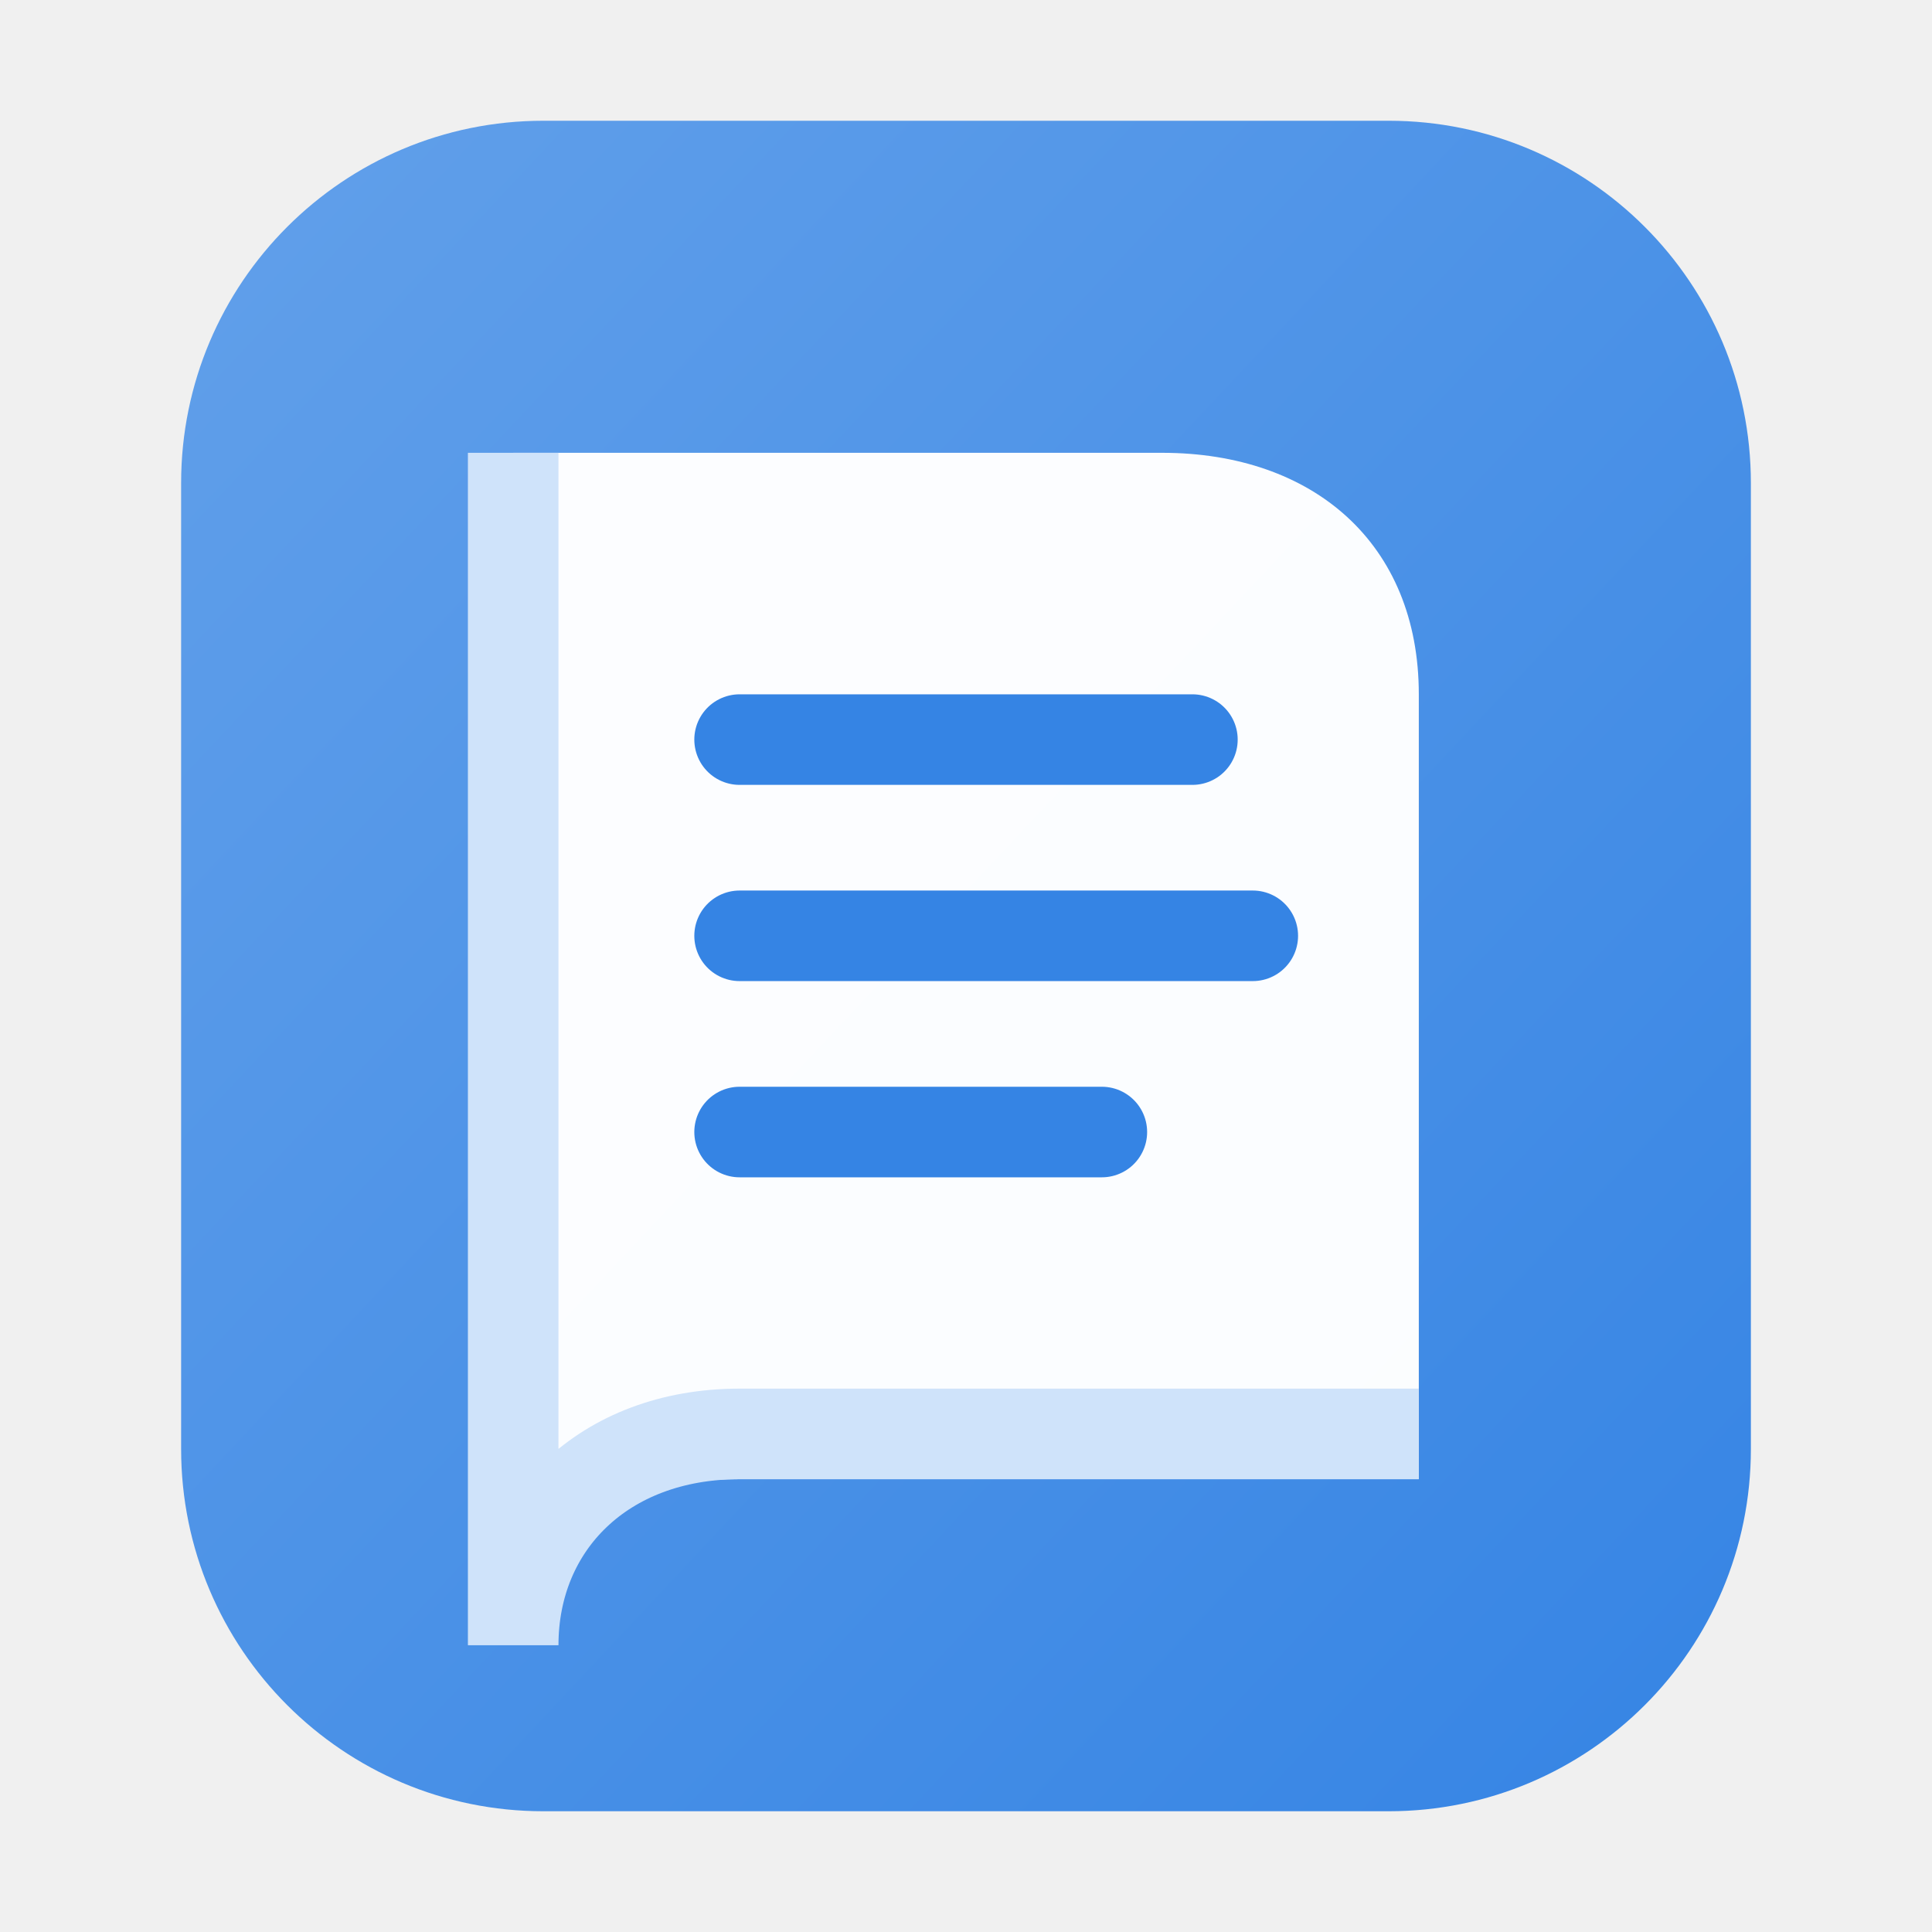
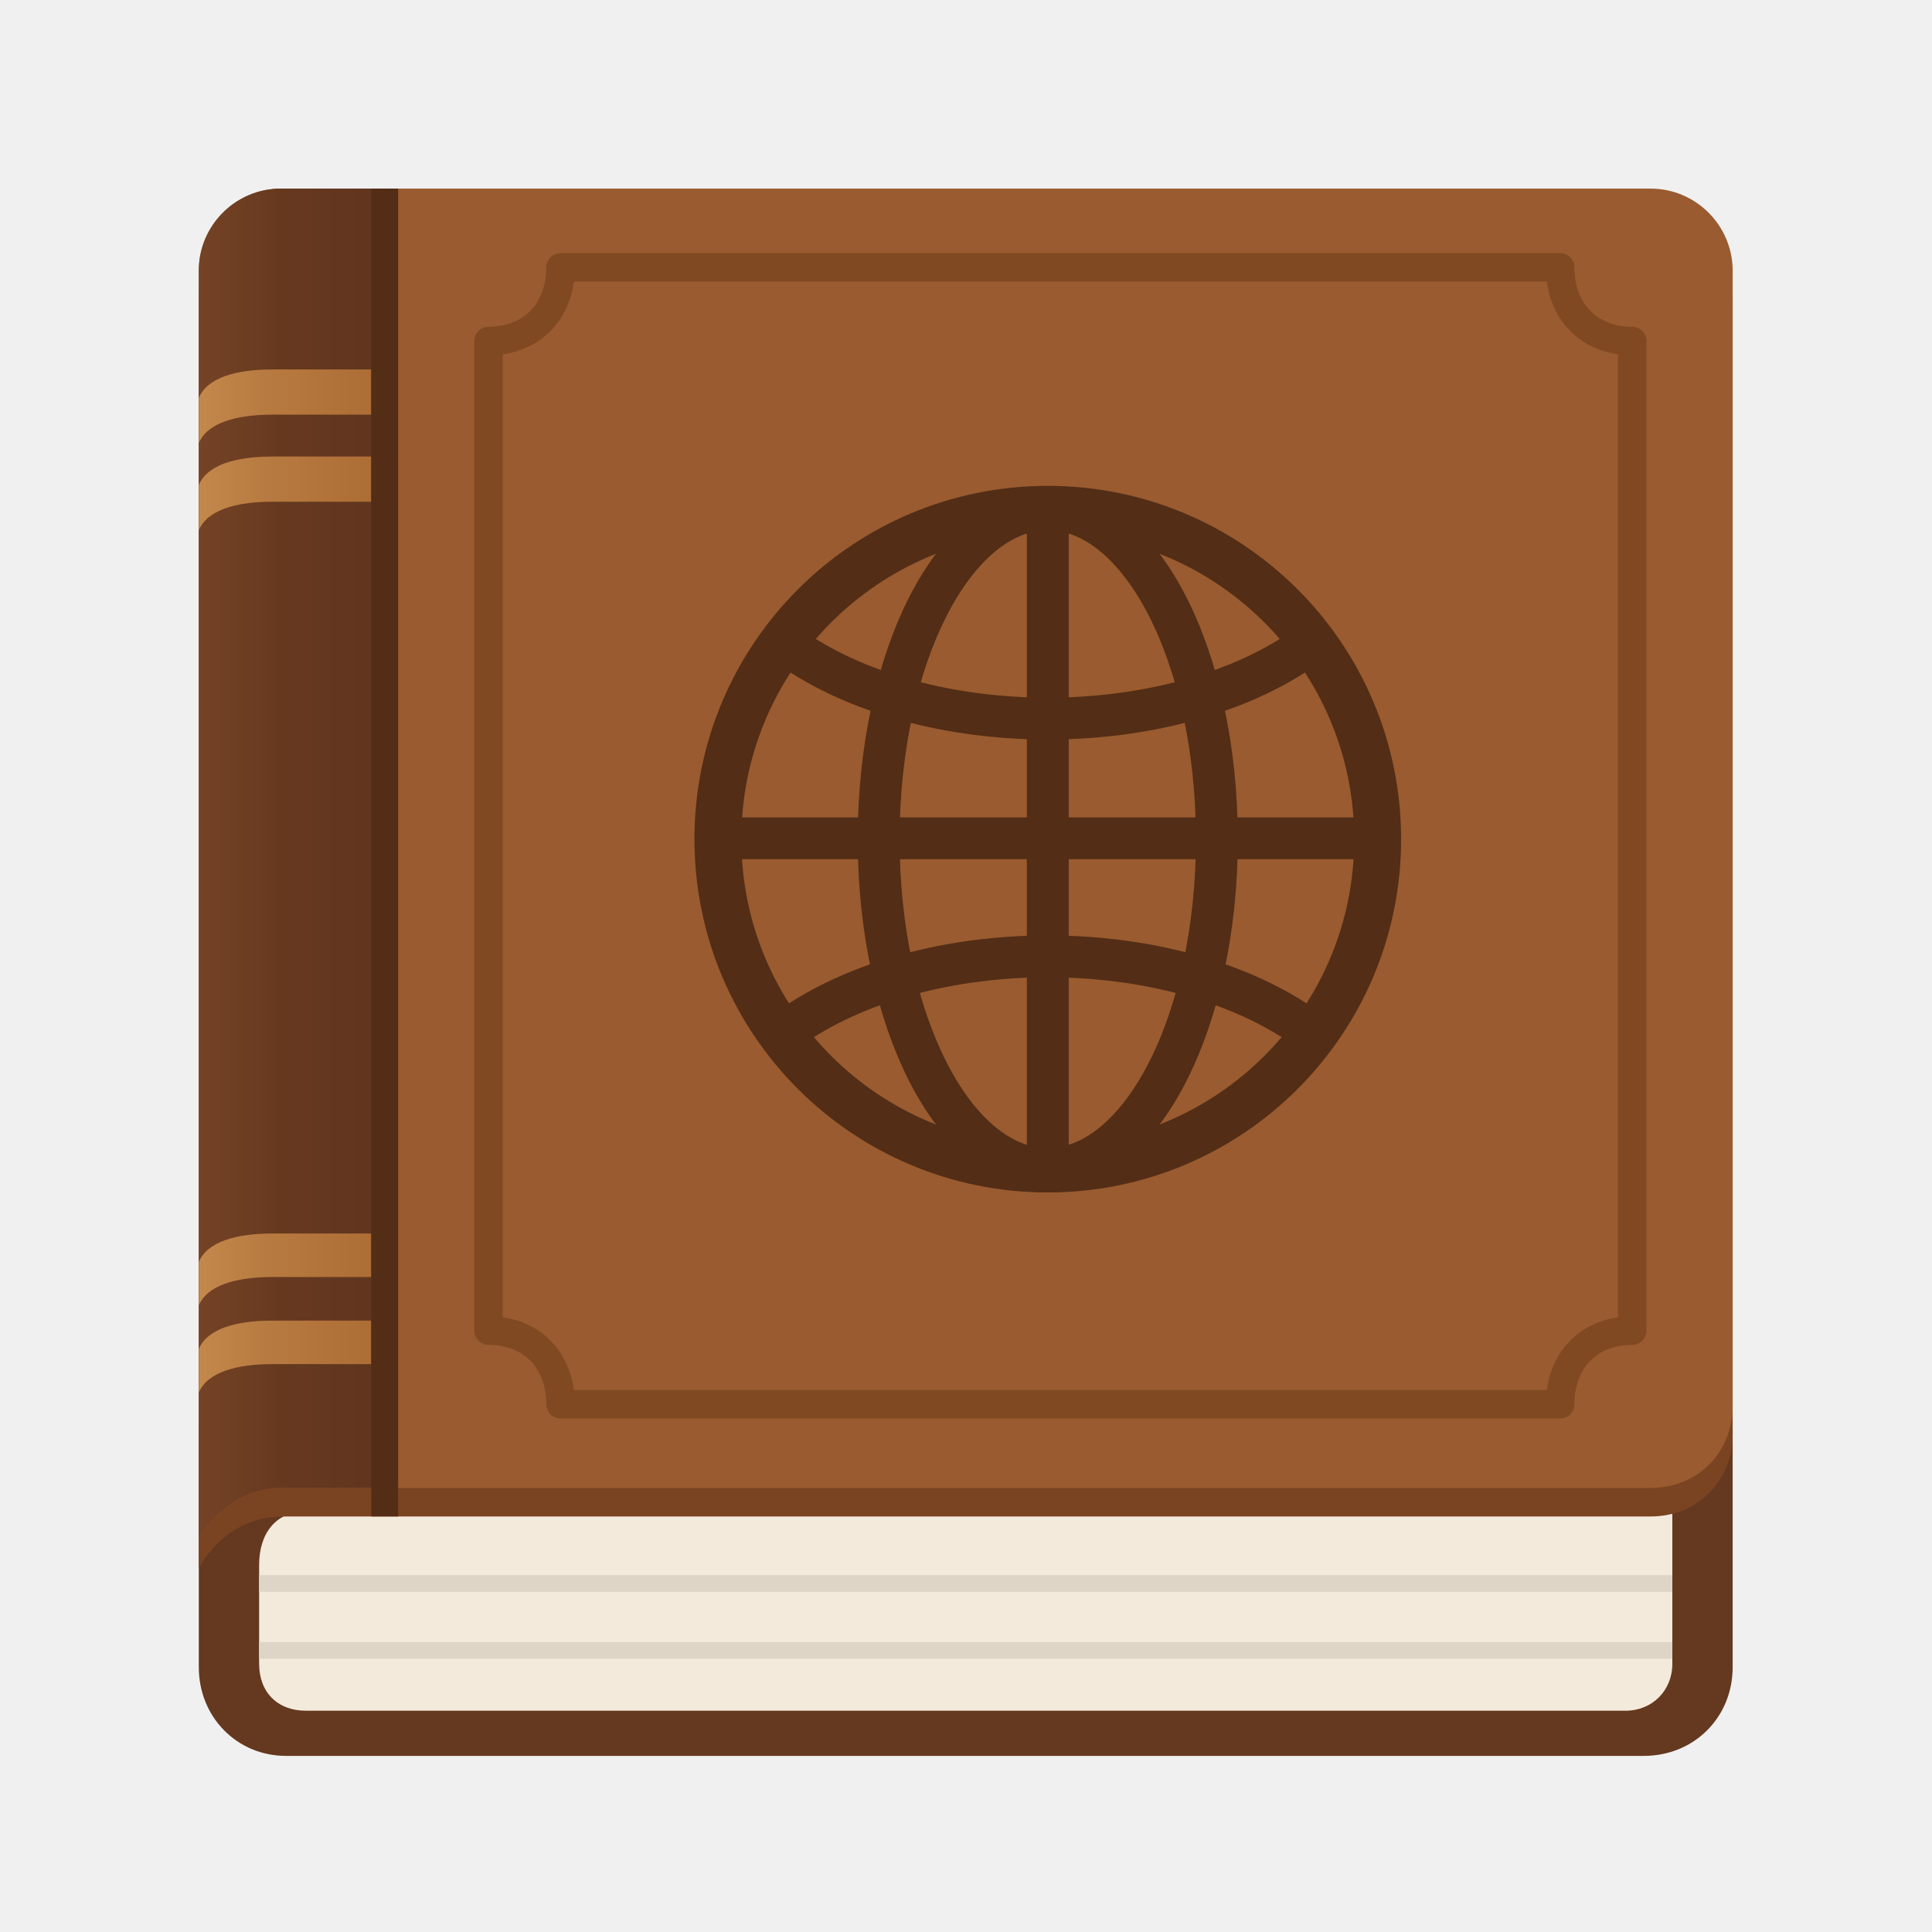
- <svg xmlns="http://www.w3.org/2000/svg" width="128" height="128" viewBox="0 0 128 128">
-   <defs>
-     <linearGradient id="g" x1="0" y1="0" x2="1" y2="1">
-       <stop stop-color="#62a0ea" />
-       <stop offset="1" stop-color="#3584e4" />
-     </linearGradient>
-   </defs>
-   <rect x="12" y="8" width="104" height="112" rx="24" fill="url(#g)" />
-   <path d="M34 30h43c10 0 17 6 17 16v52H49c-9 0-15 4-15 11z" fill="#fff" opacity=".98" />
-   <path d="M34 30v79c0-8 6-14 15-14h45" fill="none" stroke="#cfe3fa" stroke-width="6" />
-   <path d="M49 49h30M49 62h34M49 75h24" stroke="#3584e4" stroke-width="6" stroke-linecap="round" />
+ <svg xmlns="http://www.w3.org/2000/svg" height="128px" viewBox="0 0 128 128" width="128px">
+   <linearGradient id="a" gradientUnits="userSpaceOnUse" x1="13.173" x2="26.374" y1="-5.142" y2="-5.142">
+     <stop offset="0" stop-color="#754326" />
+     <stop offset="0.42" stop-color="#66391f" />
+     <stop offset="1" stop-color="#60351e" />
+   </linearGradient>
+   <linearGradient id="b" gradientUnits="userSpaceOnUse" x1="13.173" x2="24.599" y1="-5.142" y2="-5.142">
+     <stop offset="0" stop-color="#c3884c" />
+     <stop offset="0.4" stop-color="#b77a40" />
+     <stop offset="1" stop-color="#ad6e36" />
+   </linearGradient>
+   <path d="m 13.172 94.699 h 101.621 v 15.754 c 0 3.328 -2.555 5.879 -5.883 5.879 h -89.969 c -3.219 0 -5.77 -2.551 -5.77 -5.879 z m 0 0" fill="#65391f" />
+   <path d="m 20.273 100.137 h 90.523 v 10.094 c 0 1.777 -1.332 3.109 -3.105 3.109 h -87.418 c -1.887 0 -3.105 -1.223 -3.105 -3.109 v -6.543 c 0 -2.109 1.109 -3.551 3.105 -3.551 z m 0 0" fill="#f4eadc" />
+   <path d="m 17.168 104.352 h 93.629 v 1.109 h -93.629 z m 0 4.438 h 93.629 v 1.109 h -93.629 z m 0 0" fill="#ded5c7" />
+   <path d="m 18.609 14.383 h 90.746 c 2.996 0 5.438 2.441 5.438 5.438 v 75.215 c 0 3.105 -2.332 5.434 -5.438 5.434 h -90.637 c -2.551 0 -4.547 1.555 -5.547 3.441 v -84.09 c 0 -2.996 2.441 -5.438 5.438 -5.438 z m 0 0" fill="#7a4321" />
+   <path d="m 18.609 12.496 h 90.746 c 2.996 0 5.438 2.441 5.438 5.438 v 75.215 c 0 3.105 -2.332 5.434 -5.438 5.434 h -90.637 c -2.551 0 -4.547 1.555 -5.547 3.441 v -84.09 c 0 -2.996 2.441 -5.438 5.438 -5.438 z m 0 0" fill="#995b2f" />
+   <path d="m 18.609 12.496 h 6.879 v 86.086 h -6.77 c -2.551 0 -4.547 1.555 -5.547 3.441 v -84.09 c 0 -2.996 2.441 -5.438 5.438 -5.438 z m 0 0" fill="url(#a)" />
+   <path d="m 13.172 26.363 c 0.555 -1.332 2.441 -1.887 4.883 -1.887 h 6.543 v 2.996 h -6.543 c -2.441 0 -4.328 0.555 -4.883 1.887 z m 0 5.77 c 0.555 -1.332 2.441 -1.887 4.883 -1.887 h 6.543 v 2.996 h -6.543 c -2.441 0 -4.328 0.555 -4.883 1.887 z m 0 51.477 c 0.555 -1.332 2.441 -1.887 4.883 -1.887 h 6.543 v 2.883 h -6.543 c -2.441 0 -4.328 0.555 -4.883 1.887 z m 0 5.766 c 0.555 -1.332 2.441 -1.883 4.883 -1.883 h 6.543 v 2.883 h -6.543 c -2.441 0 -4.328 0.555 -4.883 1.887 z m 0 0" fill="url(#b)" />
+   <path d="m 24.598 12.496 h 1.777 v 87.973 h -1.777 z m 0 0" fill="#542d16" />
+   <g fill="none">
+     <path d="m 37.137 17.711 h 66.227 c 0 2.883 1.887 4.883 4.773 4.883 v 65.562 c -2.887 0 -4.773 1.996 -4.773 4.879 h -66.227 c 0 -2.883 -1.887 -4.879 -4.773 -4.879 v -65.562 c 2.887 0 4.773 -2 4.773 -4.883 z m 0 0" stroke="#804922" stroke-linejoin="round" stroke-width="1.886" />
+     <path d="m 91.273 55.598 c 0 12.066 -9.785 21.852 -21.855 21.852 c -12.07 0 -21.855 -9.785 -21.855 -21.852 c 0 -12.07 9.785 -21.855 21.855 -21.855 c 12.07 0 21.855 9.785 21.855 21.855 z m 0 0" stroke="#532d16" stroke-width="3.106" />
+     <path d="m 80.621 55.598 c 0 12.066 -5.016 21.852 -11.203 21.852 c -6.187 0 -11.203 -9.785 -11.203 -21.852 c 0 -12.07 5.016 -21.855 11.203 -21.855 c 6.187 0 11.203 9.785 11.203 21.855 z m 0 0" stroke="#532d16" stroke-width="2.773" />
+     <path d="m 69.418 33.742 v 43.707 m -21.855 -21.91 h 43.711 m -39.051 -12.758 c 8.984 6.437 25.406 6.437 34.391 0 m -34.391 25.406 c 8.984 -6.434 25.406 -6.434 34.391 0" stroke="#532d16" stroke-width="2.773" />
+   </g>
</svg>
